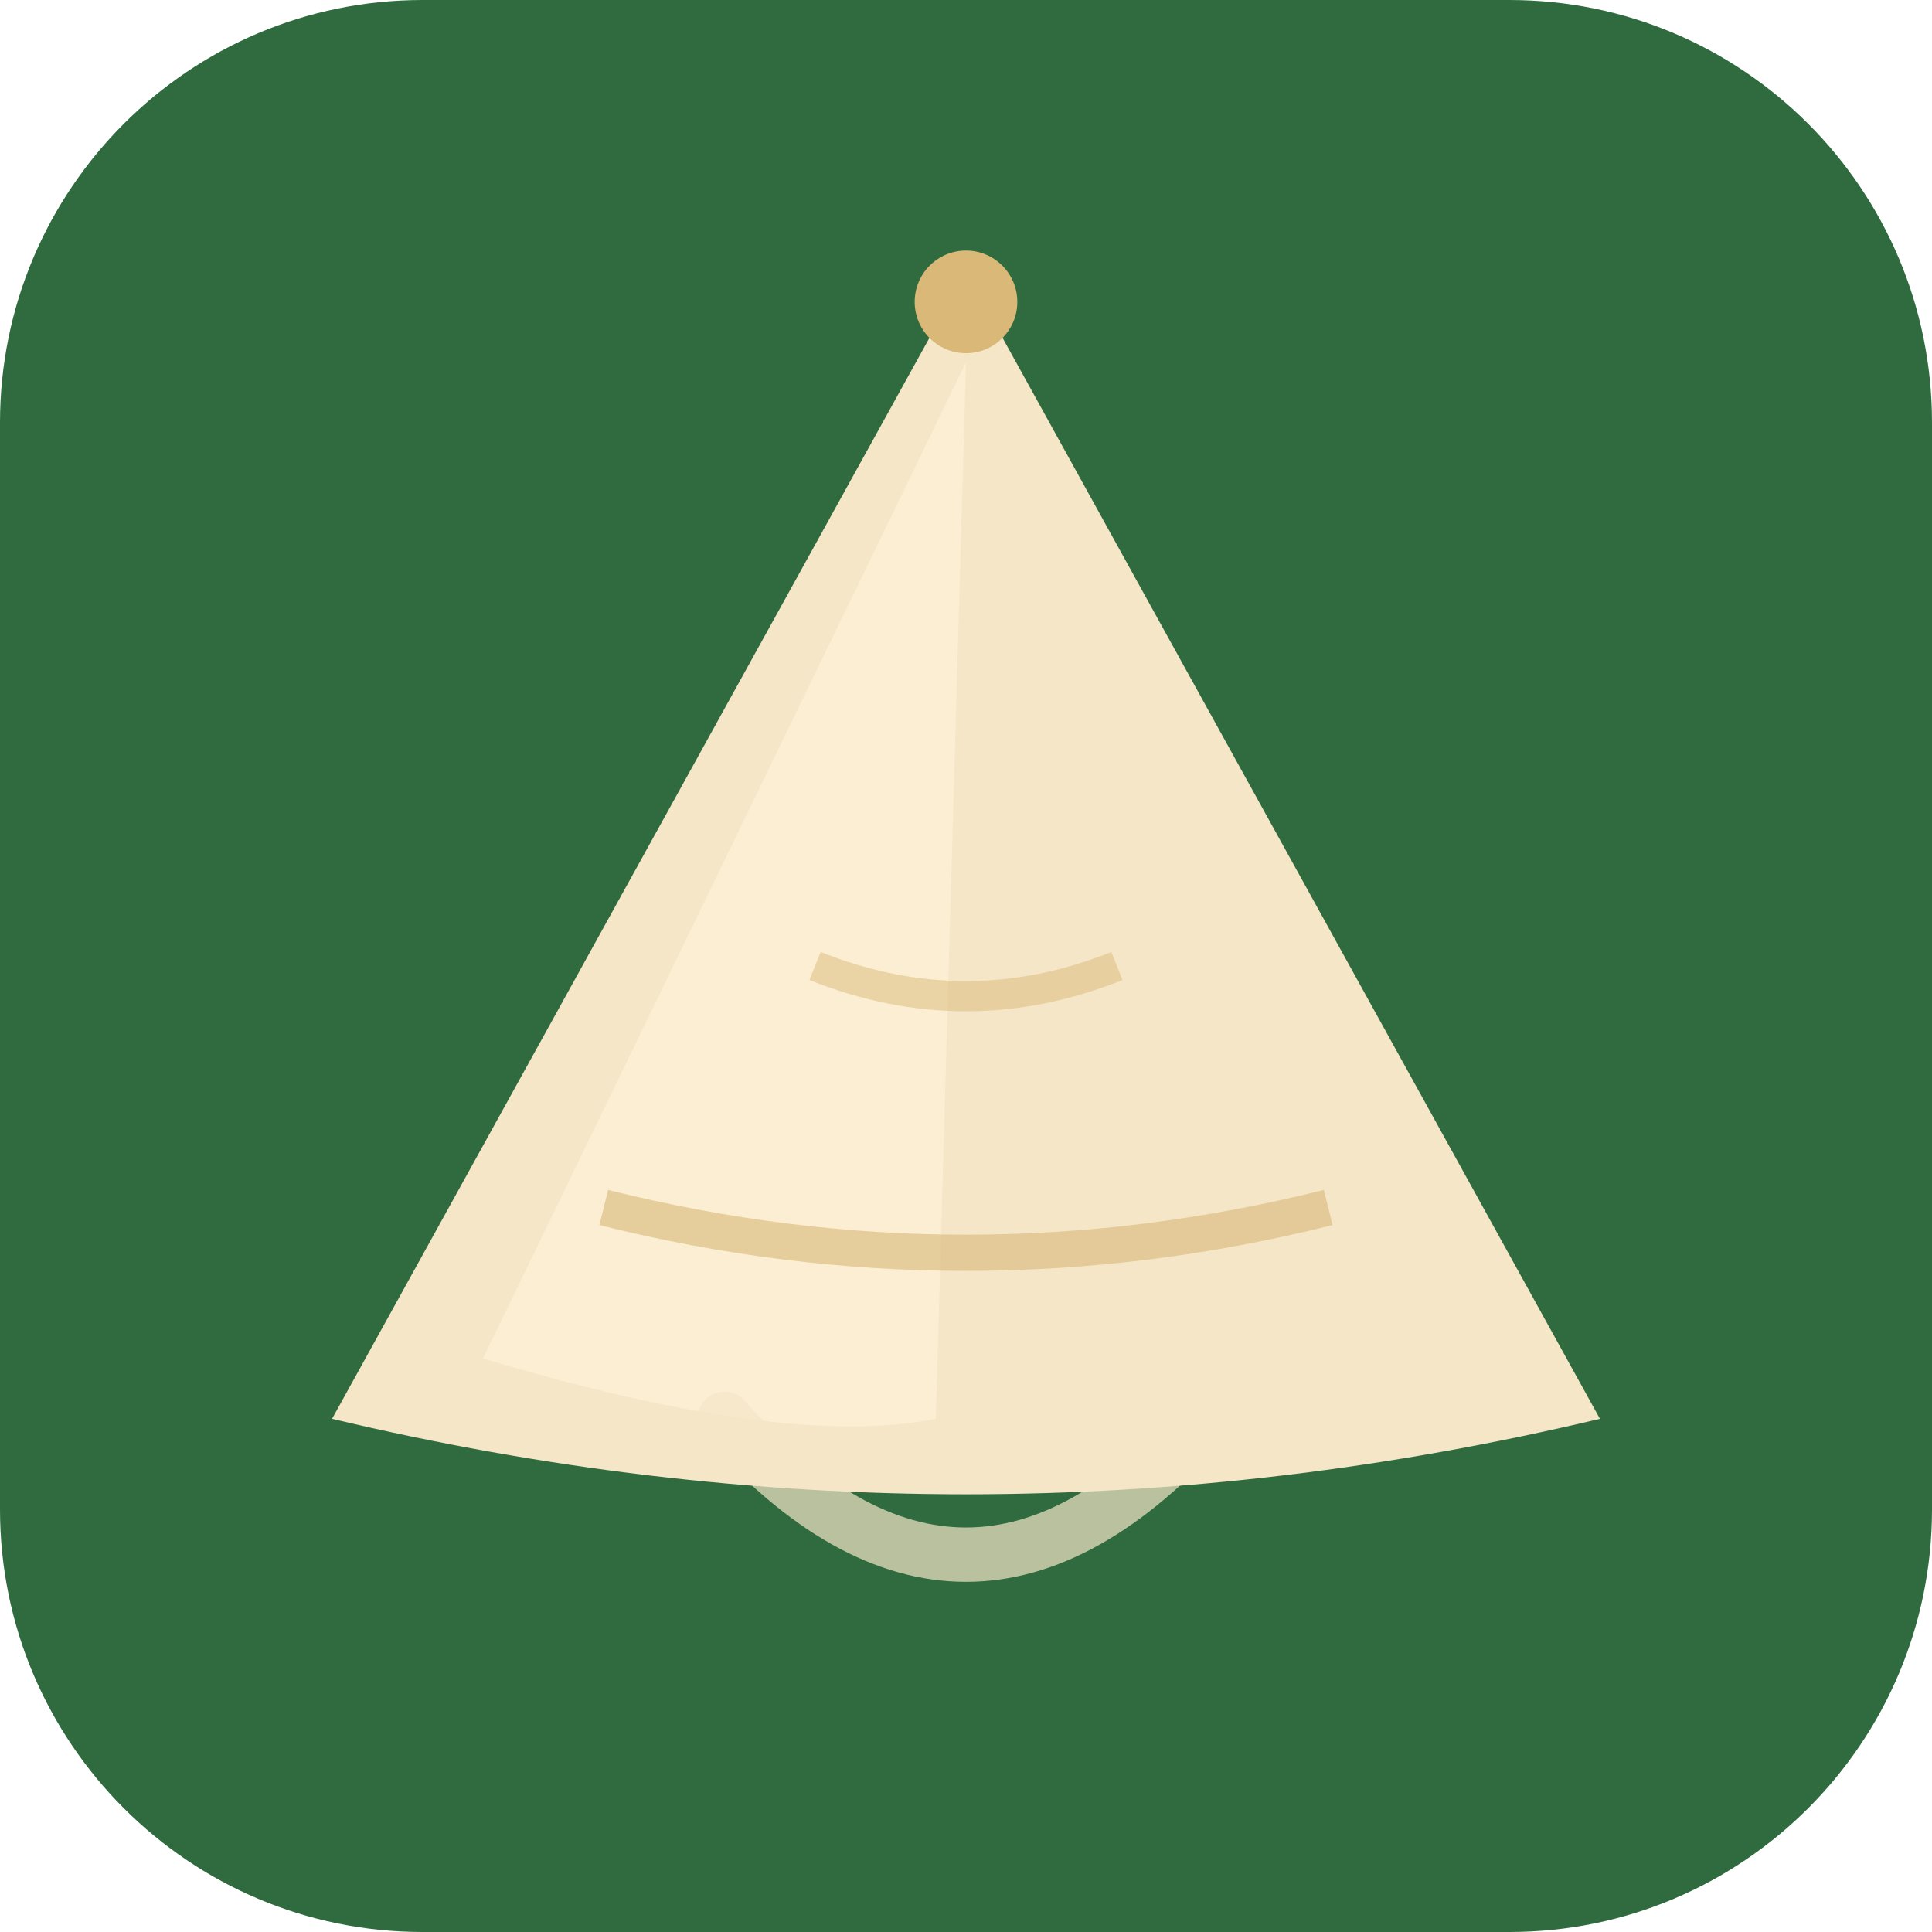
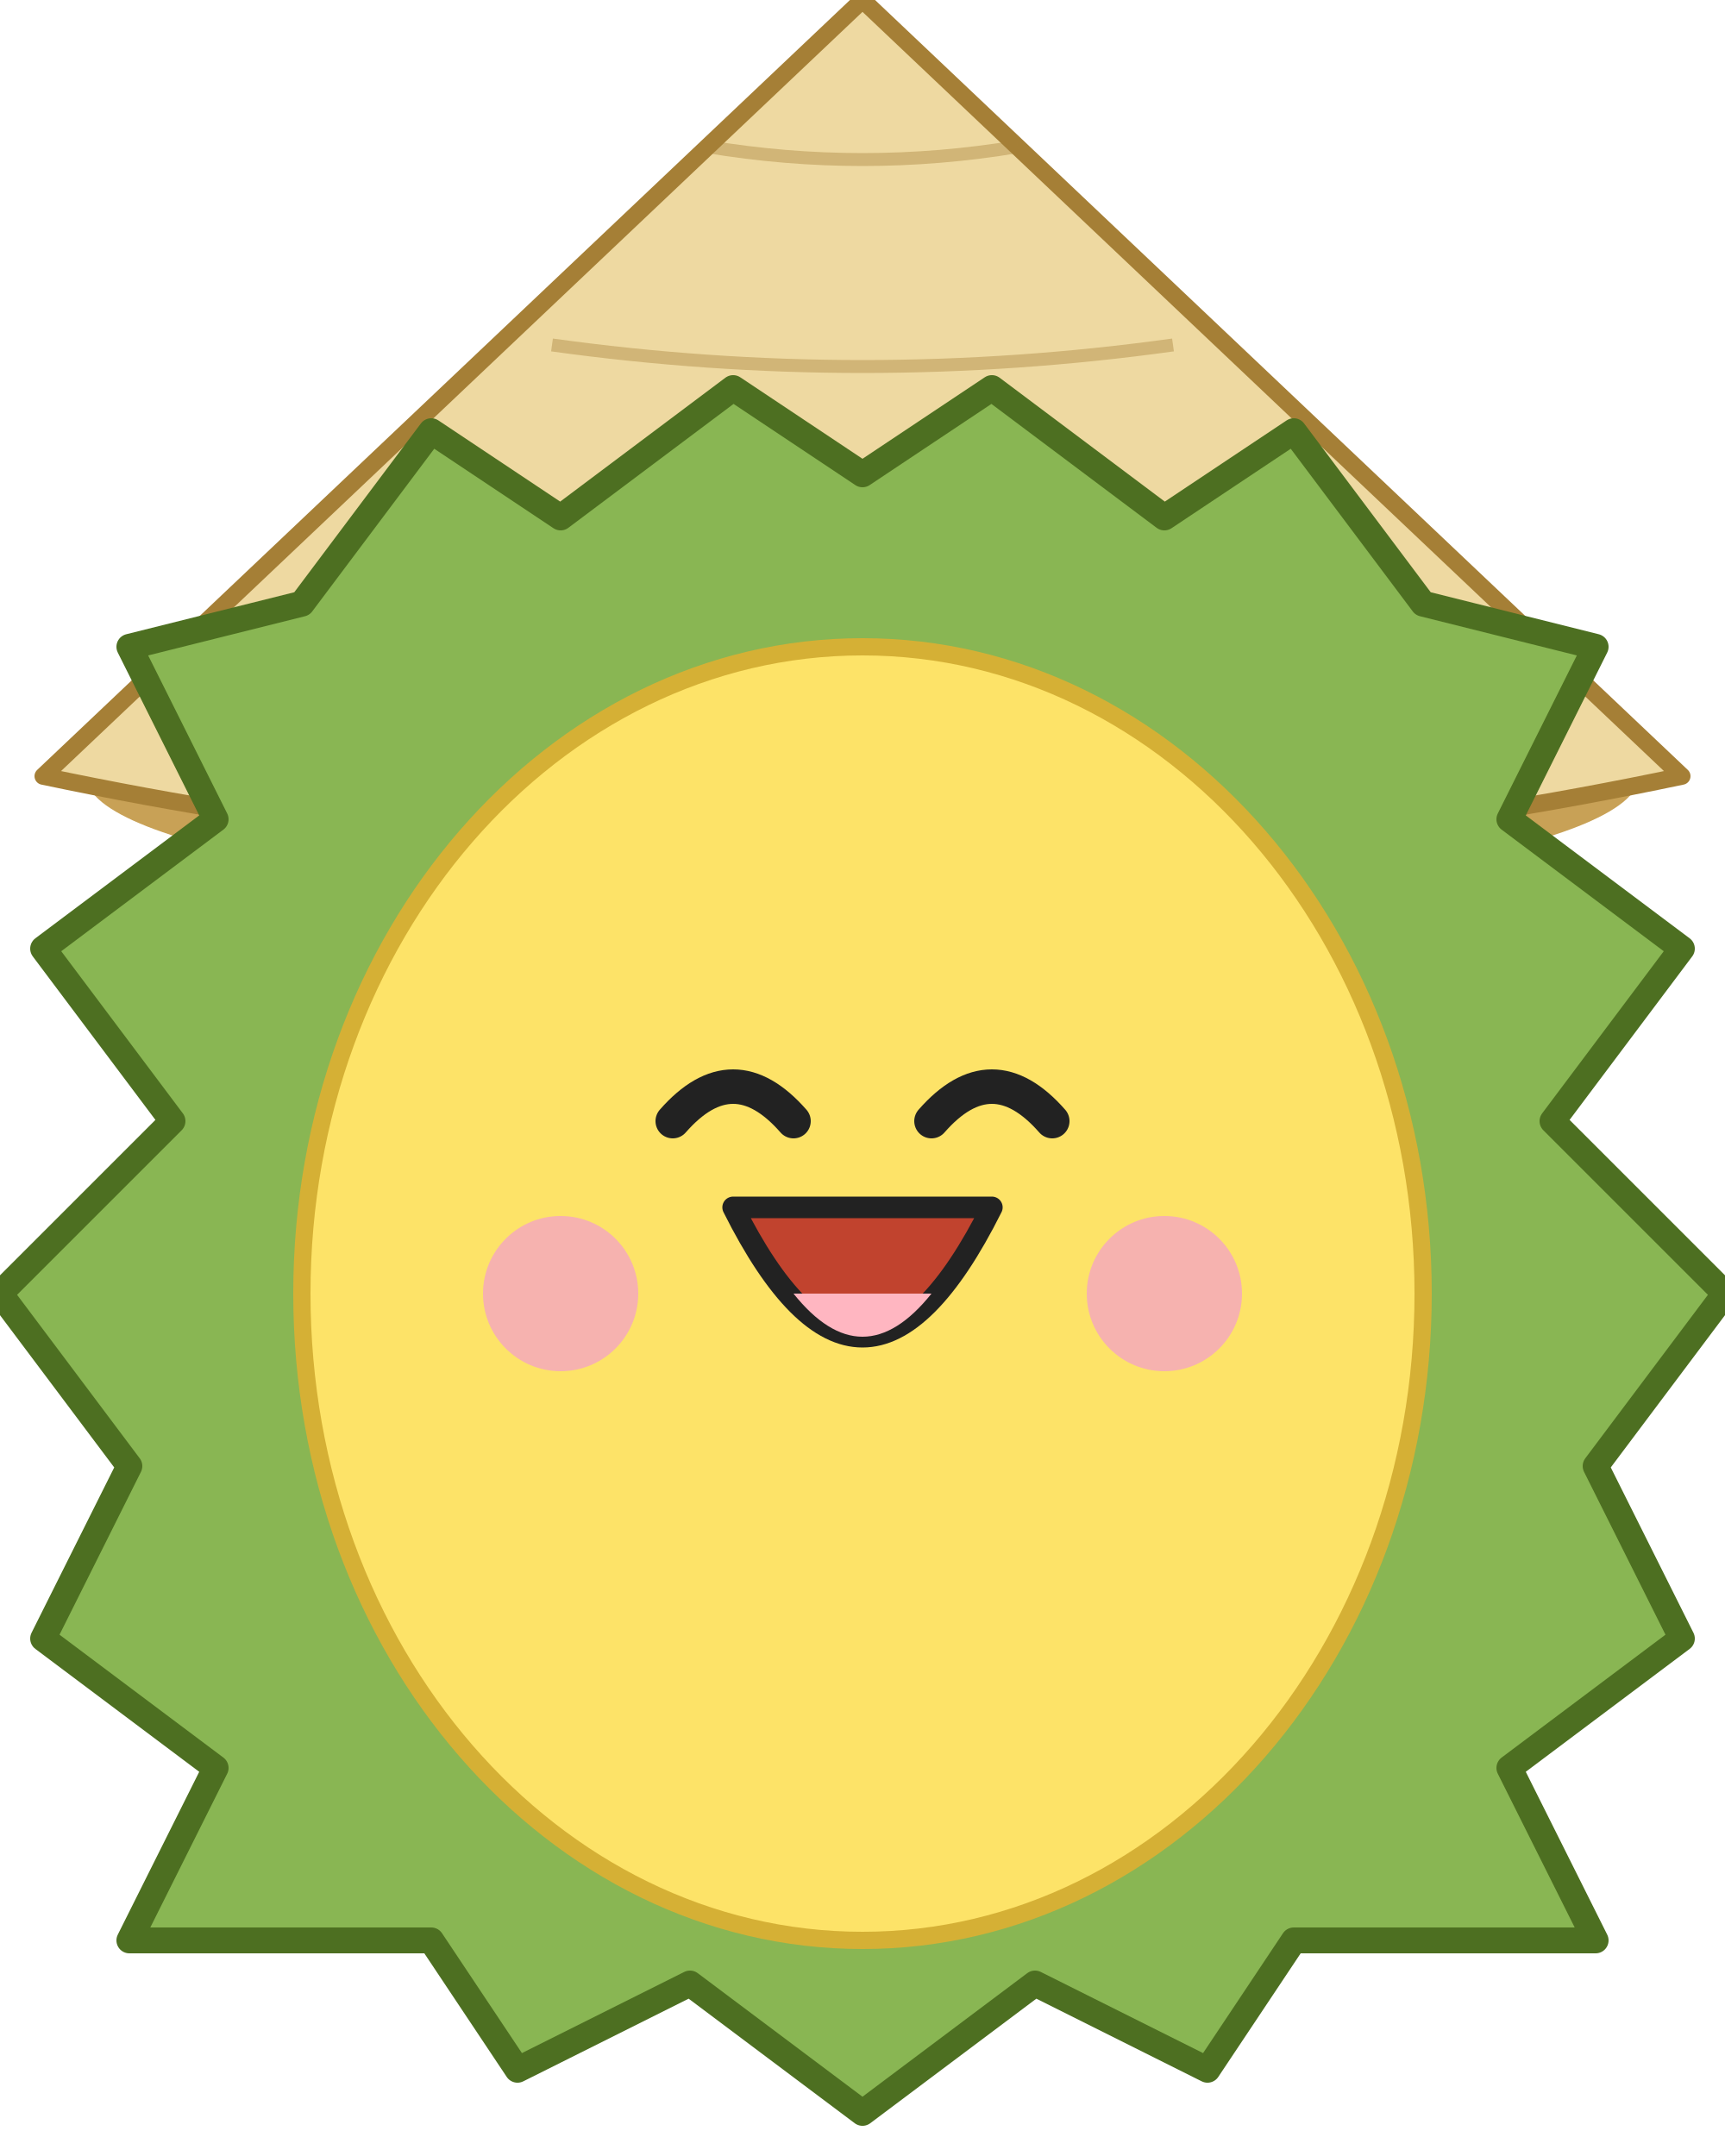
- <svg xmlns="http://www.w3.org/2000/svg" viewBox="0 0 64 64">
-   <rect width="64" height="64" rx="14" fill="#2f6b3e" />
-   <path d="M32 9 L11 47 Q32 52 53 47 Z" fill="#f5e6c8" />
-   <path d="M32 12 L16 45 Q26 48 31 47 Z" fill="#fff4d8" opacity="0.6" />
-   <path d="M20 40 Q32 43 44 40" stroke="#d9b878" stroke-width="1.2" fill="none" opacity="0.6" />
-   <path d="M27 32 Q32 34 37 32" stroke="#d9b878" stroke-width="1" fill="none" opacity="0.5" />
-   <circle cx="32" cy="10" r="1.7" fill="#d9b878" />
-   <path d="M24 47 Q32 56 40 47" stroke="#f5e6c8" stroke-width="1.8" fill="none" stroke-linecap="round" opacity="0.7" />
+ <svg xmlns="http://www.w3.org/2000/svg" viewBox="0 0 200 250">
+   <g transform="translate(100, 55)">
+     <ellipse cx="0" cy="35" rx="90" ry="15" fill="#c8a156" />
+     <path d="M 0 -55 L -95 35 Q 0 55 95 35 Z" fill="#eed9a1" stroke="#a57f36" stroke-width="2" stroke-linejoin="round" />
+     <path d="M -18 -38 Q 0 -35 18 -38" stroke="#a57f36" stroke-width="1.5" fill="none" opacity="0.4" />
+     <path d="M -36 -15 Q 0 -10 36 -15" stroke="#a57f36" stroke-width="1.5" fill="none" opacity="0.4" />
+     <path d="M -54 8 Q 0 15 54 8" stroke="#a57f36" stroke-width="1.5" fill="none" opacity="0.4" />
+     <path d="M -72 25 Q 0 35 72 25" stroke="#a57f36" stroke-width="1.5" fill="none" opacity="0.4" />
+   </g>
+   <g transform="translate(100, 140)">
+     <path d="M 0 -85 L 15 -95 L 35 -80 L 50 -90 L 65 -70 L 85 -65 L 75 -45 L 95 -30 L 80 -10 L 100 10 L 85 30 L 95 50 L 75 65 L 85 85 L 50 85 L 40 100 L 20 90 L 0 105 L -20 90 L -40 100 L -50 85 L -85 85 L -75 65 L -95 50 L -85 30 L -100 10 L -80 -10 L -95 -30 L -75 -45 L -85 -65 L -65 -70 L -50 -90 L -35 -80 L -15 -95 Z" fill="#89b653" stroke="#4d6f21" stroke-width="3" stroke-linejoin="round" />
+     <ellipse cx="0" cy="10" rx="65" ry="75" fill="#fde368" stroke="#d5b035" stroke-width="2" />
+   </g>
+   <g transform="translate(100, 135)">
+     <circle cx="-35" cy="15" r="9" fill="#f4a6c0" opacity="0.8" />
+     <circle cx="35" cy="15" r="9" fill="#f4a6c0" opacity="0.8" />
+     <path d="M -22 -5 Q -15 -13 -8 -5" stroke="#222" stroke-width="4" fill="none" stroke-linecap="round" />
+     <path d="M 8 -5 Q 15 -13 22 -5" stroke="#222" stroke-width="4" fill="none" stroke-linecap="round" />
+     <path d="M -15 5 Q 0 35 15 5 Z" fill="#c1432e" stroke="#222" stroke-width="2.5" stroke-linejoin="round" />
+     <path d="M -8 15 Q 0 25 8 15 Z" fill="#ffb6c1" />
+   </g>
</svg>
